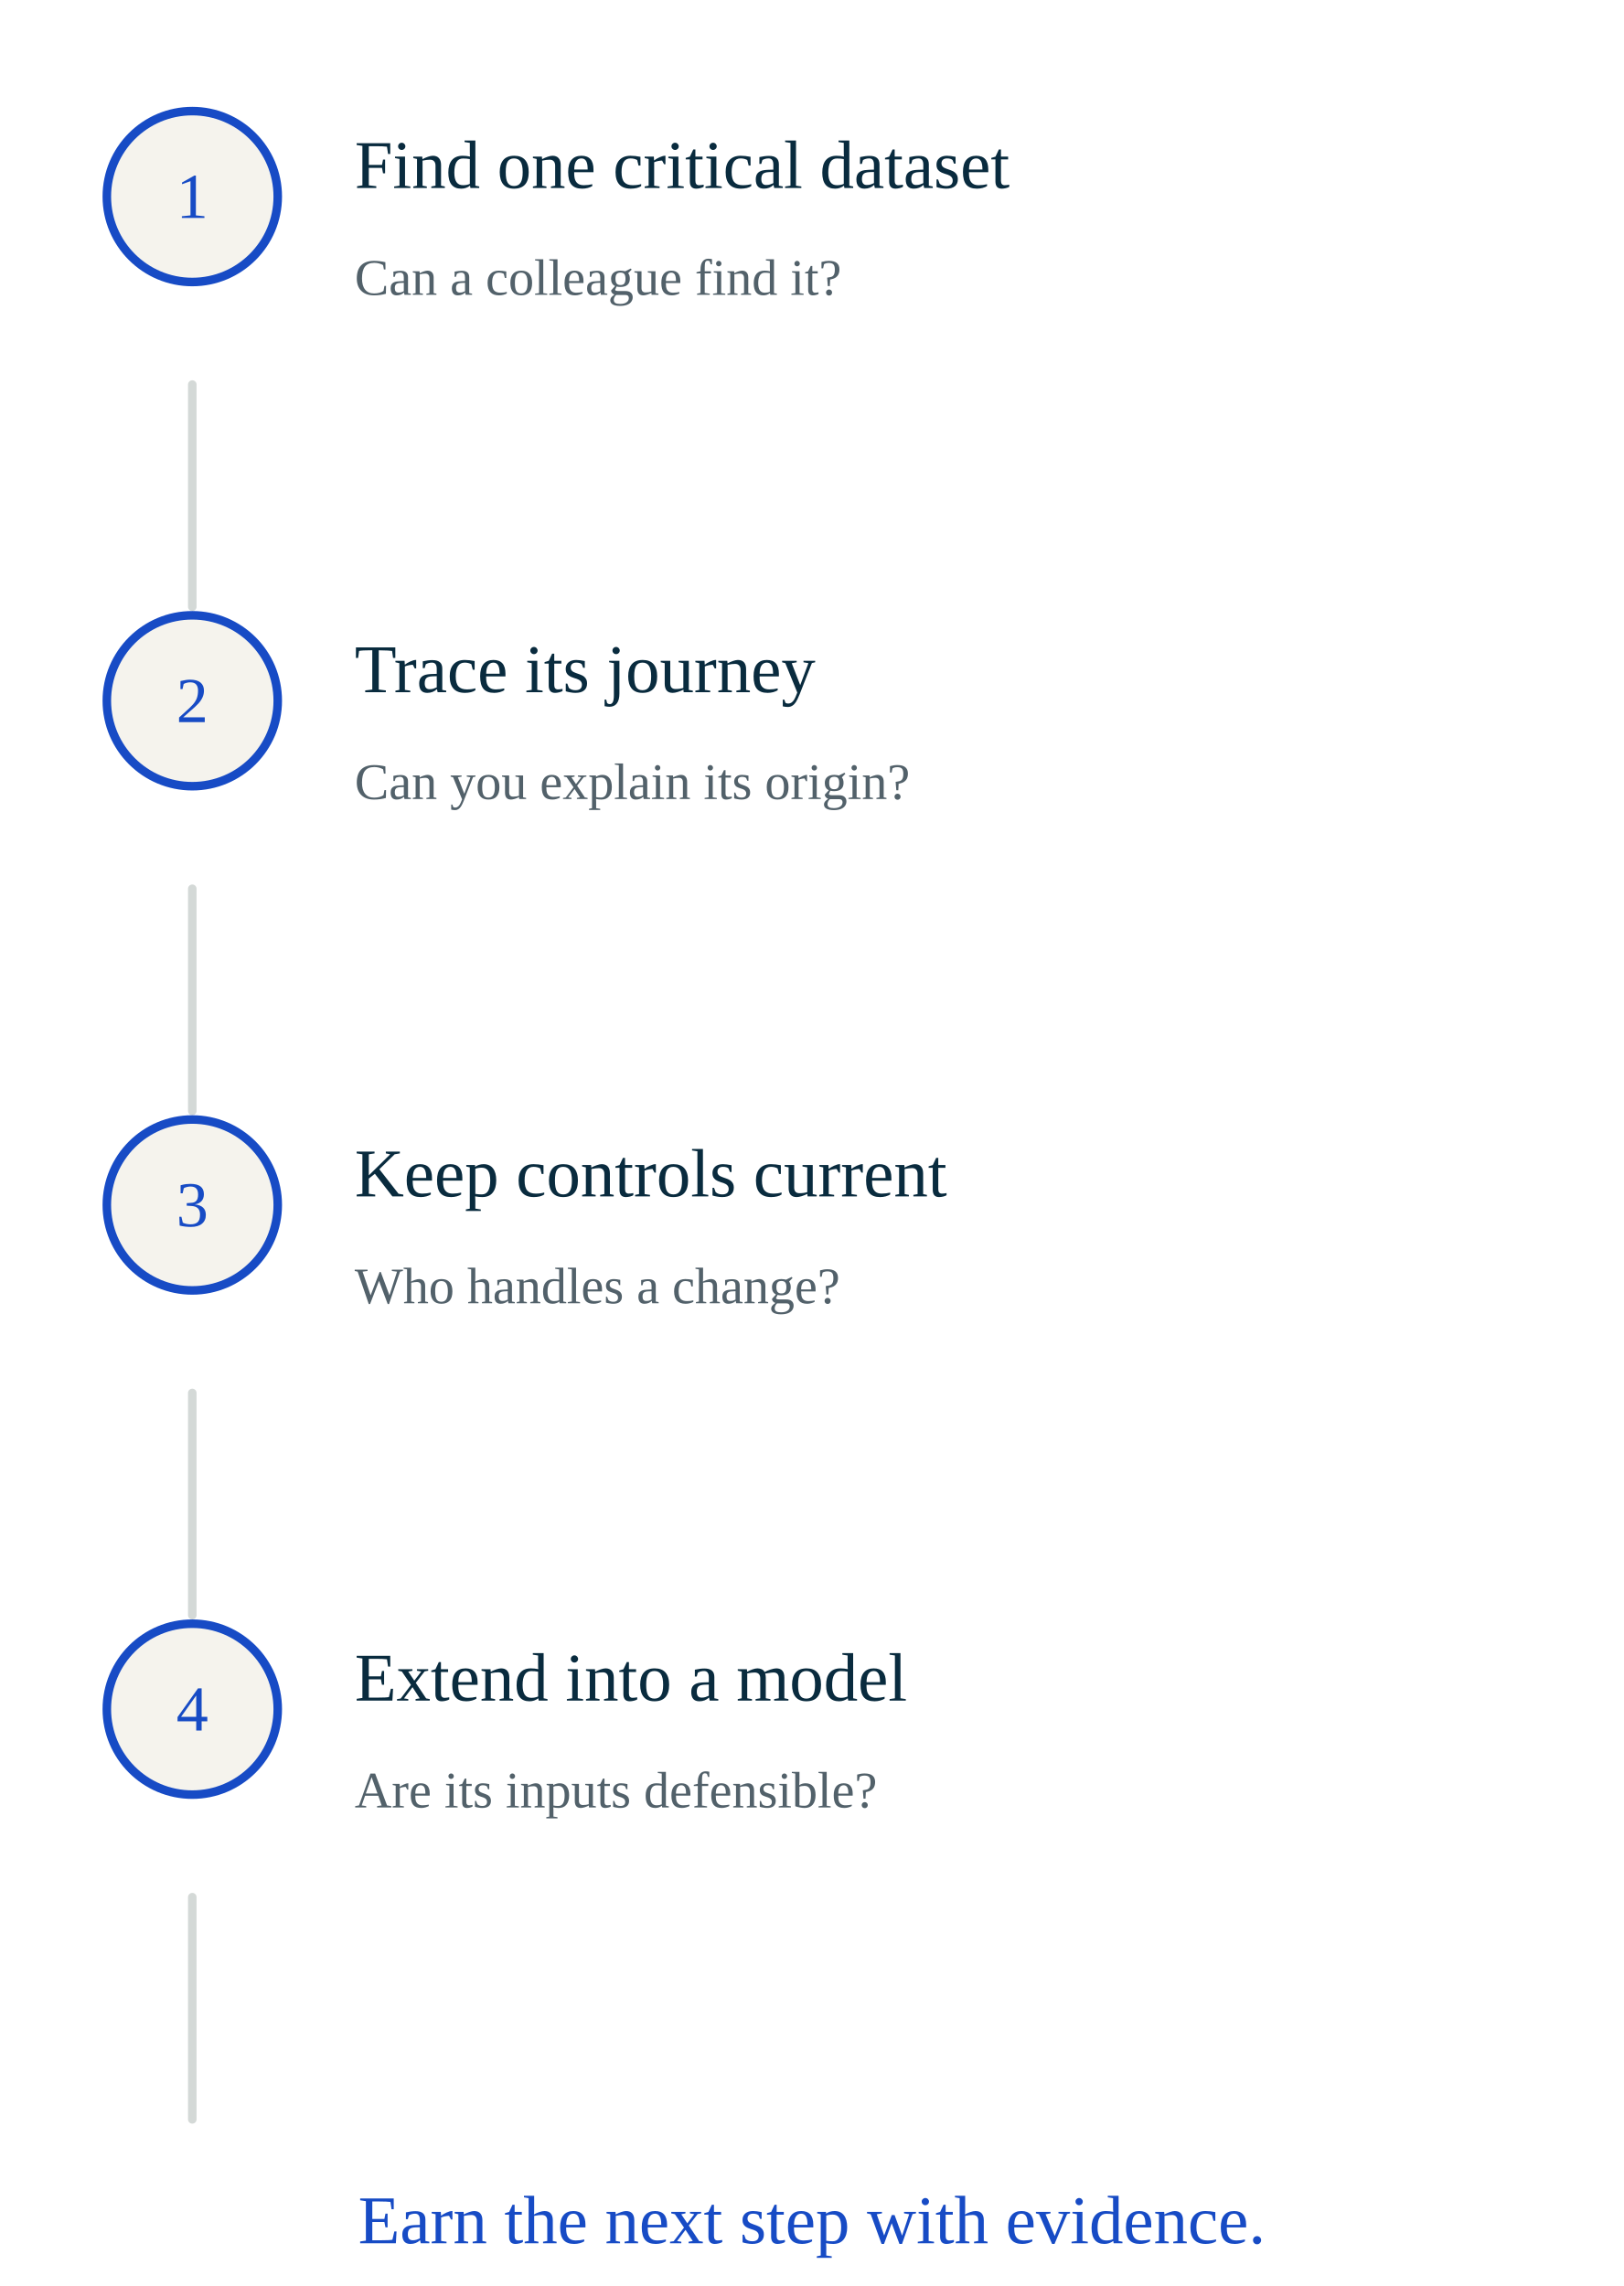
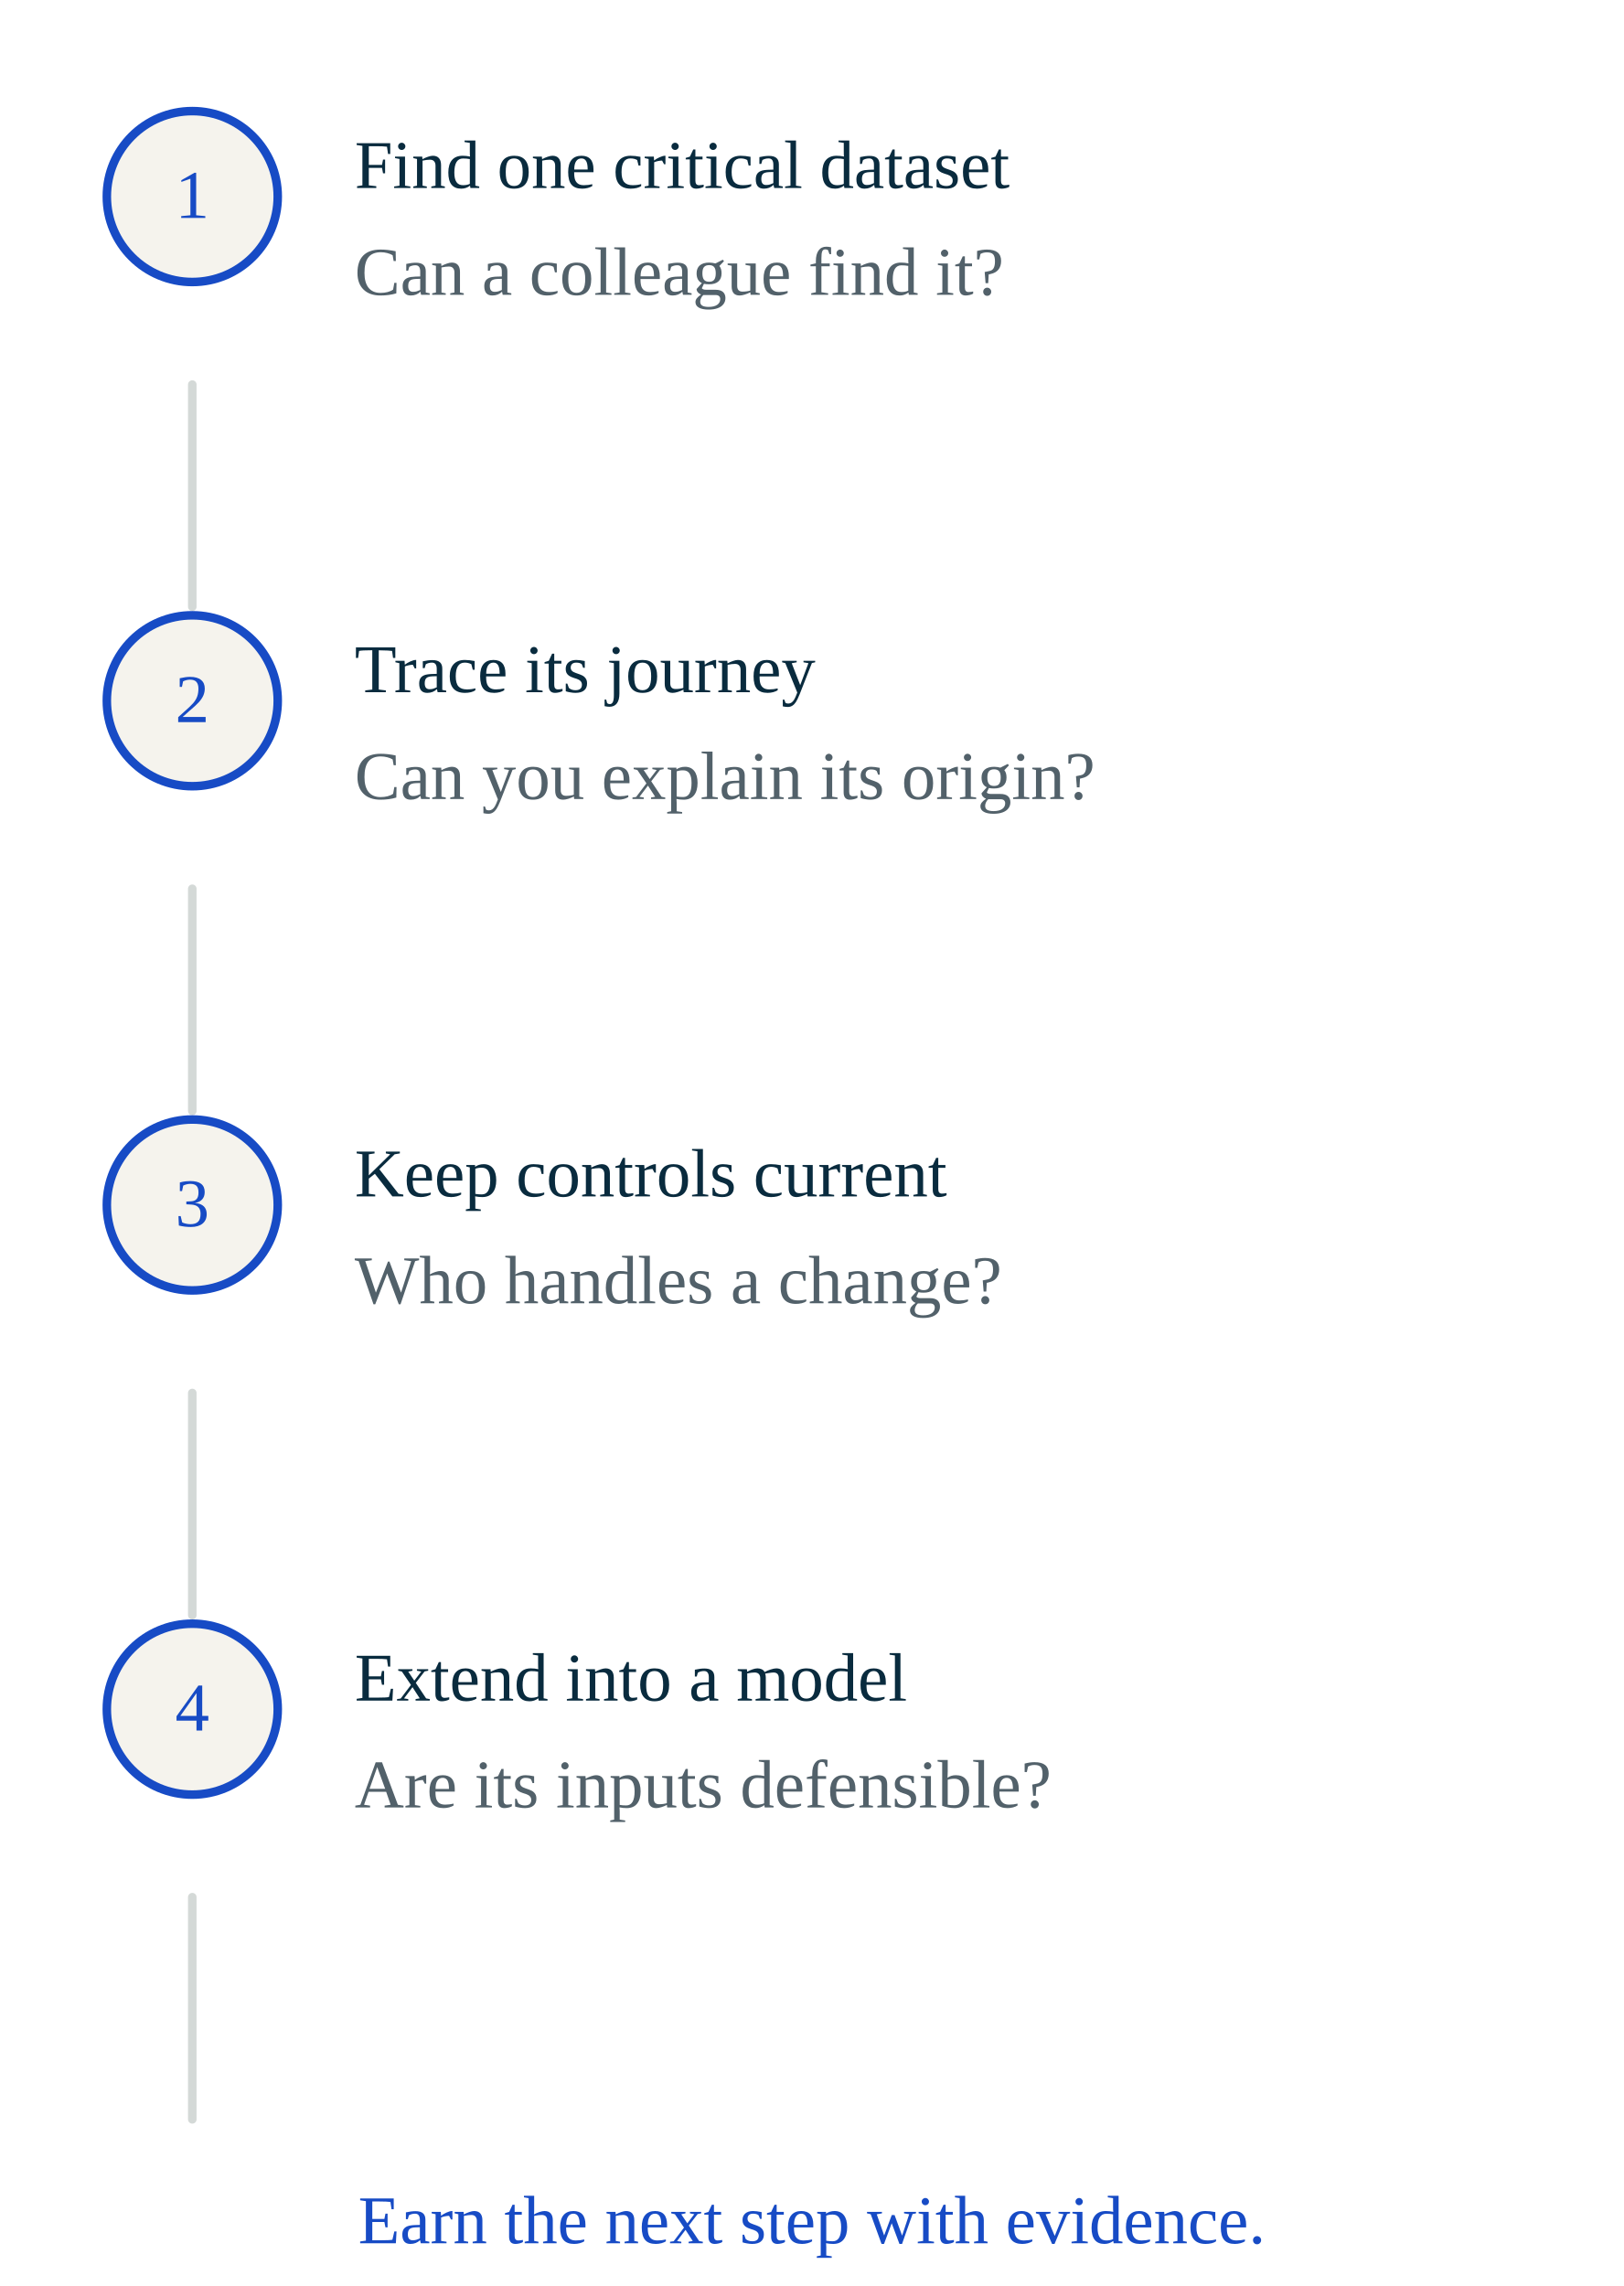
<svg xmlns="http://www.w3.org/2000/svg" class="vital-graphic" width="380" height="535" viewBox="0 0 380 535" role="img" aria-labelledby="data-governance-5-m-title data-governance-5-m-desc" style="font-family:var(--font-body,Inter,Arial,sans-serif)">
  <style>.sl-flow{stroke-dasharray:1;stroke-dashoffset:0;animation:sl-draw 2.5s ease both}.sl-reveal{animation:sl-reveal 1.2s ease both;transform-box:fill-box;transform-origin:center}@keyframes sl-draw{0%{stroke-dashoffset:1}100%{stroke-dashoffset:0}}@keyframes sl-reveal{0%{opacity:.12;transform:translateY(8px)}100%{opacity:1;transform:translateY(0)}}@media(prefers-reduced-motion:reduce){.sl-flow,.sl-reveal{animation:none!important}}</style>
  <path d="M45 90 V142" fill="none" stroke="var(--line,#d4d9d7)" stroke-width="2" stroke-linecap="round" />
  <g class="vs-motion sl-reveal" style="animation-delay:0s">
    <circle cx="45" cy="46" r="20" fill="var(--bg,#f5f3ed)" stroke="var(--figure-accent,#174bc5)" stroke-width="2" />
-     <text x="45" y="51" text-anchor="middle" font-size="15" fill="var(--figure-accent,#174bc5)">1</text>
+     <text x="45" y="51" text-anchor="middle" font-size="16" fill="var(--figure-accent,#174bc5)">1</text>
  </g>
  <g class="vs-motion sl-reveal" style="animation-delay:0s">
    <text x="83" y="44" text-anchor="start" font-size="16" fill="var(--text,#092b3e)">Find one critical dataset</text>
-     <text x="83" y="69" text-anchor="start" font-size="12" fill="var(--text-dim,#52616a)">Can a colleague find it?</text>
+     <text x="83" y="69" text-anchor="start" font-size="16" fill="var(--text-dim,#52616a)">Can a colleague find it?</text>
  </g>
  <path d="M45 208 V260" fill="none" stroke="var(--line,#d4d9d7)" stroke-width="2" stroke-linecap="round" />
  <g class="vs-motion sl-reveal" style="animation-delay:0.45s">
    <circle cx="45" cy="164" r="20" fill="var(--bg,#f5f3ed)" stroke="var(--figure-accent,#174bc5)" stroke-width="2" />
-     <text x="45" y="169" text-anchor="middle" font-size="15" fill="var(--figure-accent,#174bc5)">2</text>
+     <text x="45" y="169" text-anchor="middle" font-size="16" fill="var(--figure-accent,#174bc5)">2</text>
  </g>
  <g class="vs-motion sl-reveal" style="animation-delay:0.45s">
    <text x="83" y="162" text-anchor="start" font-size="16" fill="var(--text,#092b3e)">Trace its journey</text>
-     <text x="83" y="187" text-anchor="start" font-size="12" fill="var(--text-dim,#52616a)">Can you explain its origin?</text>
+     <text x="83" y="187" text-anchor="start" font-size="16" fill="var(--text-dim,#52616a)">Can you explain its origin?</text>
  </g>
  <path d="M45 326 V378" fill="none" stroke="var(--line,#d4d9d7)" stroke-width="2" stroke-linecap="round" />
  <g class="vs-motion sl-reveal" style="animation-delay:0.9s">
    <circle cx="45" cy="282" r="20" fill="var(--bg,#f5f3ed)" stroke="var(--figure-accent,#174bc5)" stroke-width="2" />
-     <text x="45" y="287" text-anchor="middle" font-size="15" fill="var(--figure-accent,#174bc5)">3</text>
+     <text x="45" y="287" text-anchor="middle" font-size="16" fill="var(--figure-accent,#174bc5)">3</text>
  </g>
  <g class="vs-motion sl-reveal" style="animation-delay:0.9s">
    <text x="83" y="280" text-anchor="start" font-size="16" fill="var(--text,#092b3e)">Keep controls current</text>
-     <text x="83" y="305" text-anchor="start" font-size="12" fill="var(--text-dim,#52616a)">Who handles a change?</text>
+     <text x="83" y="305" text-anchor="start" font-size="16" fill="var(--text-dim,#52616a)">Who handles a change?</text>
  </g>
  <path d="M45 444 V496" fill="none" stroke="var(--line,#d4d9d7)" stroke-width="2" stroke-linecap="round" />
  <g class="vs-motion sl-reveal" style="animation-delay:1.35s">
    <circle cx="45" cy="400" r="20" fill="var(--bg,#f5f3ed)" stroke="var(--figure-accent,#174bc5)" stroke-width="2" />
-     <text x="45" y="405" text-anchor="middle" font-size="15" fill="var(--figure-accent,#174bc5)">4</text>
+     <text x="45" y="405" text-anchor="middle" font-size="16" fill="var(--figure-accent,#174bc5)">4</text>
  </g>
  <g class="vs-motion sl-reveal" style="animation-delay:1.35s">
    <text x="83" y="398" text-anchor="start" font-size="16" fill="var(--text,#092b3e)">Extend into a model</text>
-     <text x="83" y="423" text-anchor="start" font-size="12" fill="var(--text-dim,#52616a)">Are its inputs defensible?</text>
+     <text x="83" y="423" text-anchor="start" font-size="16" fill="var(--text-dim,#52616a)">Are its inputs defensible?</text>
  </g>
  <text x="190" y="525" text-anchor="middle" font-size="16" fill="var(--figure-accent,#174bc5)">Earn the next step with evidence.</text>
</svg>
